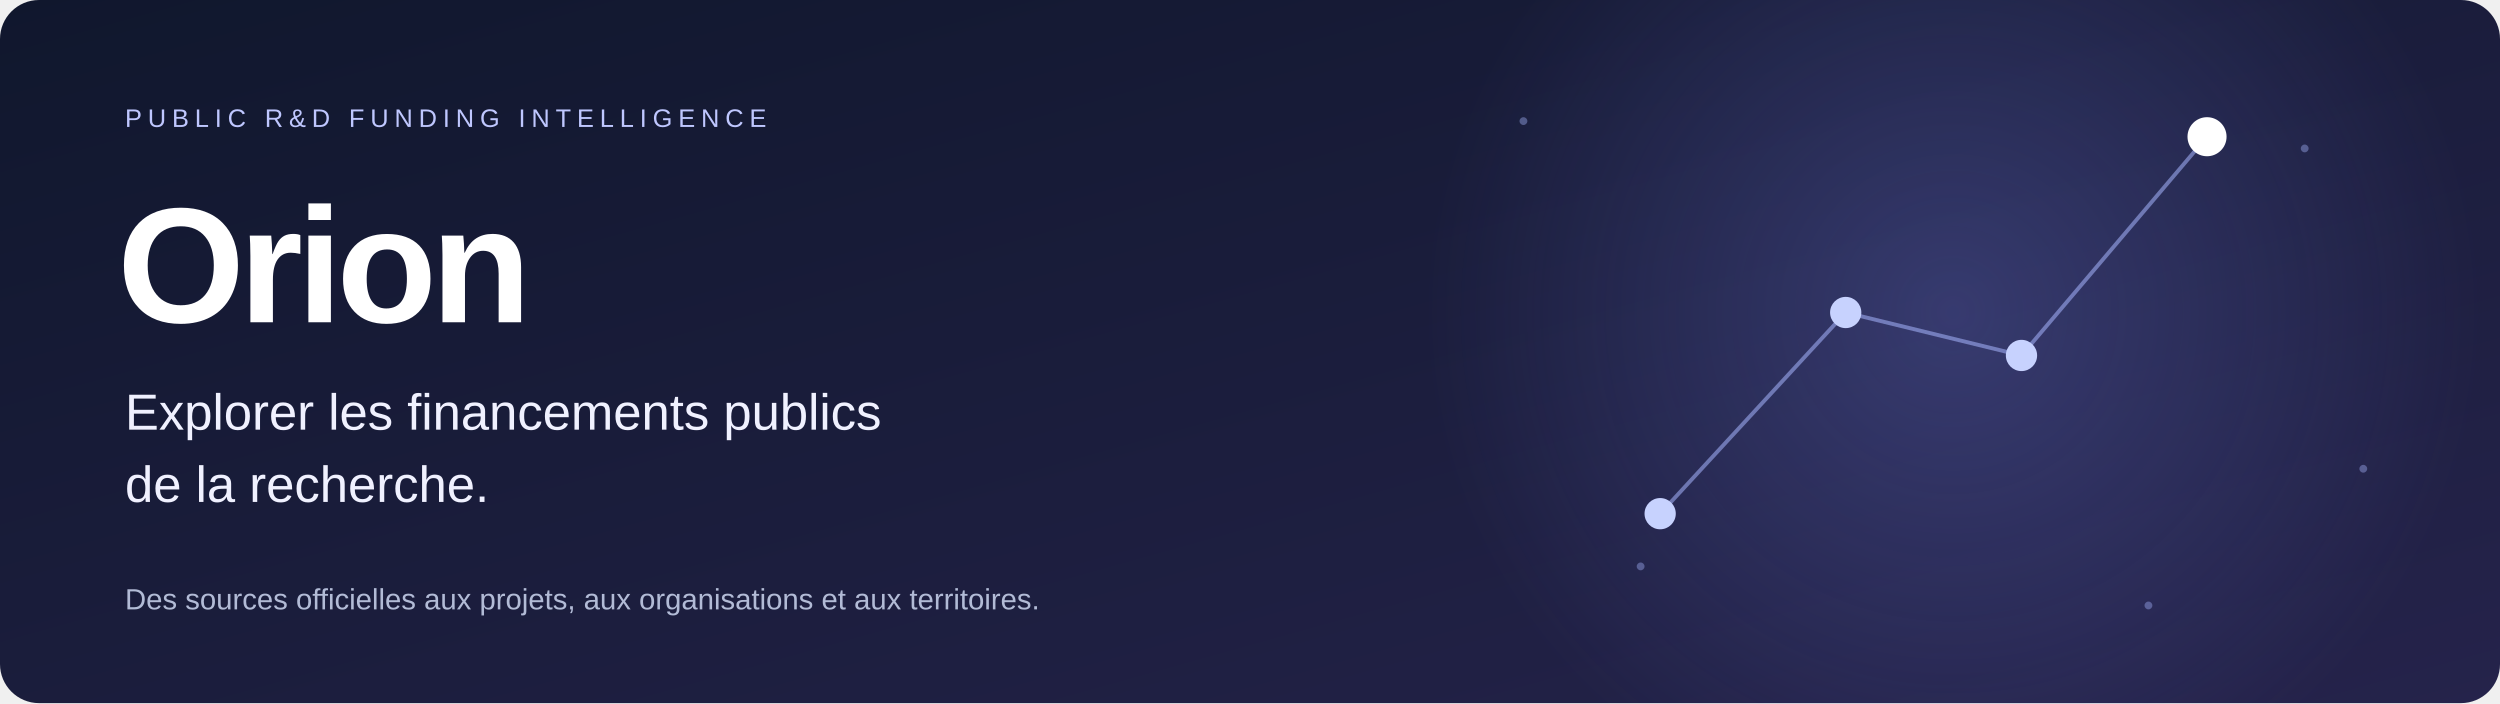
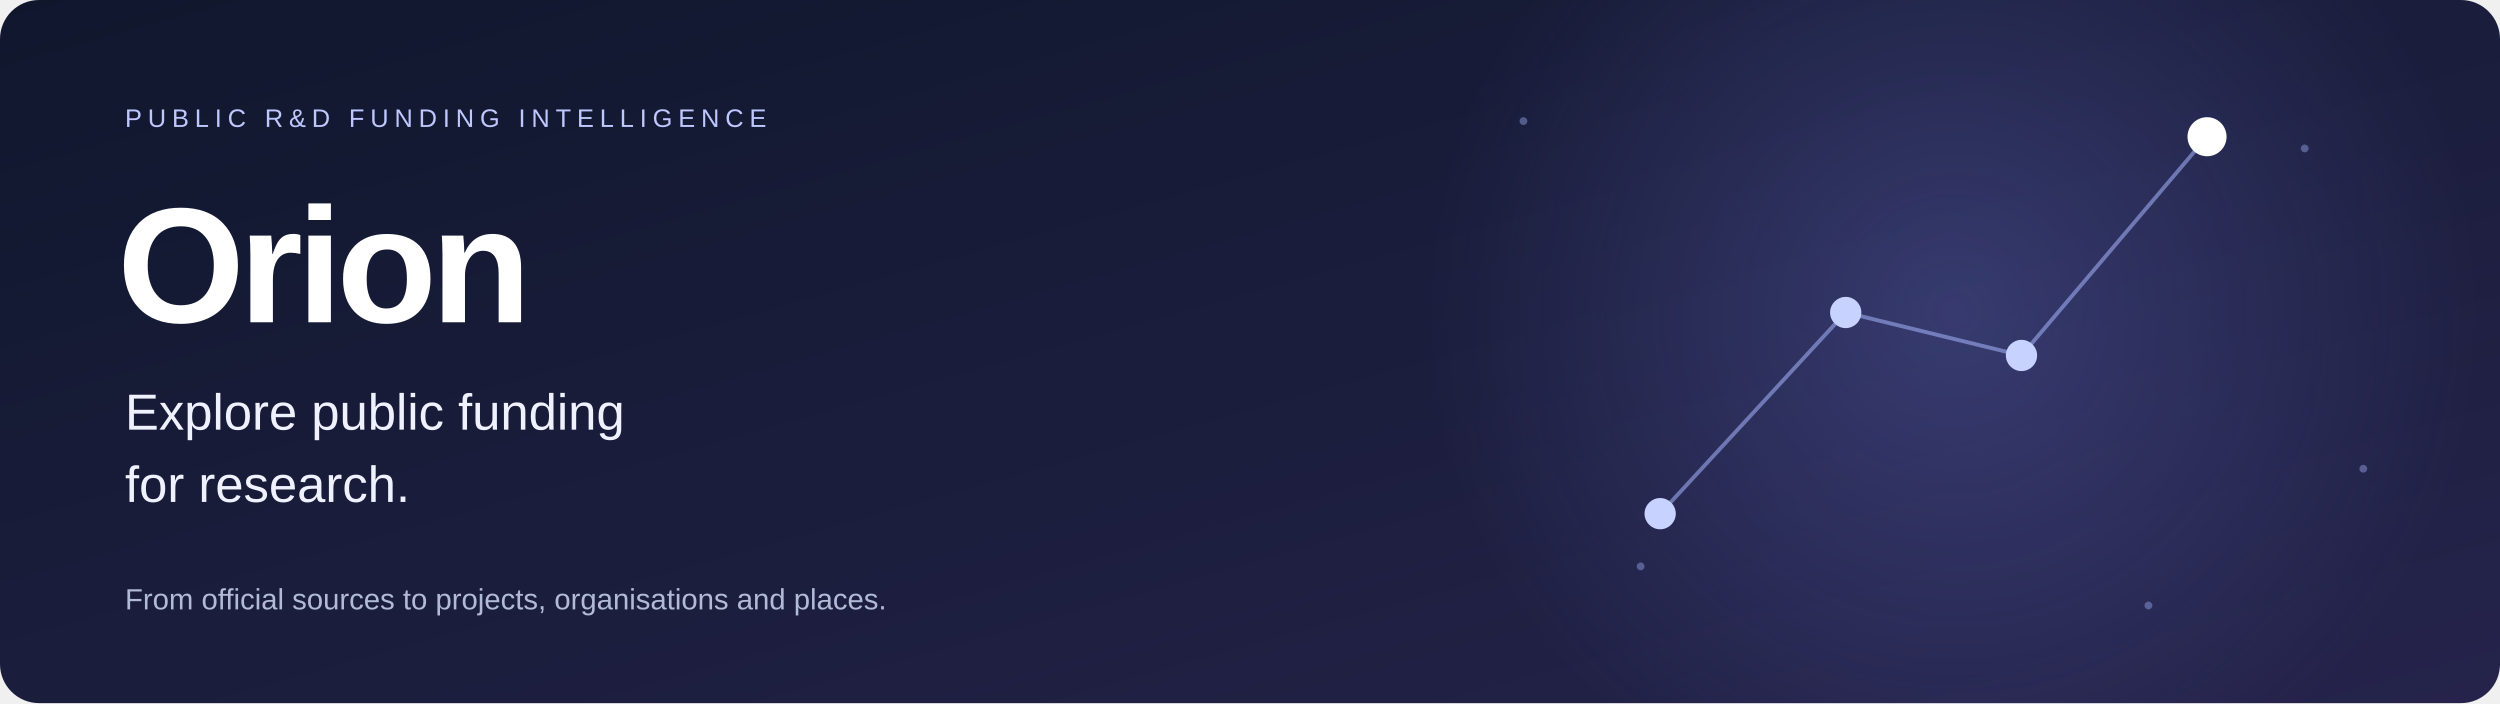
<svg xmlns="http://www.w3.org/2000/svg" width="1280" height="360" viewBox="0 0 1280 360" role="img" aria-labelledby="title desc">
  <defs>
    <linearGradient id="bg" x2="1" y2="1">
      <stop stop-color="#10172d" />
      <stop offset="1" stop-color="#25234b" />
    </linearGradient>
    <radialGradient id="glow">
      <stop stop-color="#818cf8" stop-opacity=".26" />
      <stop offset="1" stop-color="#818cf8" stop-opacity="0" />
    </radialGradient>
  </defs>
  <rect width="1280" height="360" rx="20" fill="url(#bg)" />
  <circle cx="1000" cy="160" r="270" fill="url(#glow)" />
  <g fill="#a5b4fc" opacity=".4">
    <circle cx="780" cy="62" r="2" />
    <circle cx="1180" cy="76" r="2" />
    <circle cx="840" cy="290" r="2" />
    <circle cx="1100" cy="310" r="2" />
    <circle cx="1210" cy="240" r="2" />
  </g>
  <text x="64" y="65" fill="#bfc7ff" font-family="Arial, sans-serif" font-size="13" letter-spacing="3">PUBLIC R&amp;D FUNDING INTELLIGENCE</text>
  <text x="60" y="165" fill="#ffffff" font-family="Arial, sans-serif" font-size="84" font-weight="700" letter-spacing="-3">Orion</text>
-   <text x="64" y="220" fill="#f0f1ff" font-family="Arial, sans-serif" font-size="26">Explorer les financements publics</text>
-   <text x="64" y="257" fill="#f0f1ff" font-family="Arial, sans-serif" font-size="26">de la recherche.</text>
-   <text x="64" y="312" fill="#b2bbd6" font-family="Arial, sans-serif" font-size="15">Des sources officielles aux projets, aux organisations et aux territoires.</text>
+   <text x="64" y="220" fill="#f0f1ff" font-family="Arial, sans-serif" font-size="26">Explore public funding</text>
+   <text x="64" y="257" fill="#f0f1ff" font-family="Arial, sans-serif" font-size="26">for research.</text>
+   <text x="64" y="312" fill="#b2bbd6" font-family="Arial, sans-serif" font-size="15">From official sources to projects, organisations and places.</text>
  <path d="M850 263 945 160 1035 182 1130 70" fill="none" stroke="#a5b4fc" stroke-opacity=".55" stroke-width="2" />
  <g fill="#c7d2fe">
    <circle cx="850" cy="263" r="8" />
    <circle cx="945" cy="160" r="8" />
    <circle cx="1035" cy="182" r="8" />
  </g>
  <circle cx="1130" cy="70" r="10" fill="#ffffff" />
</svg>
